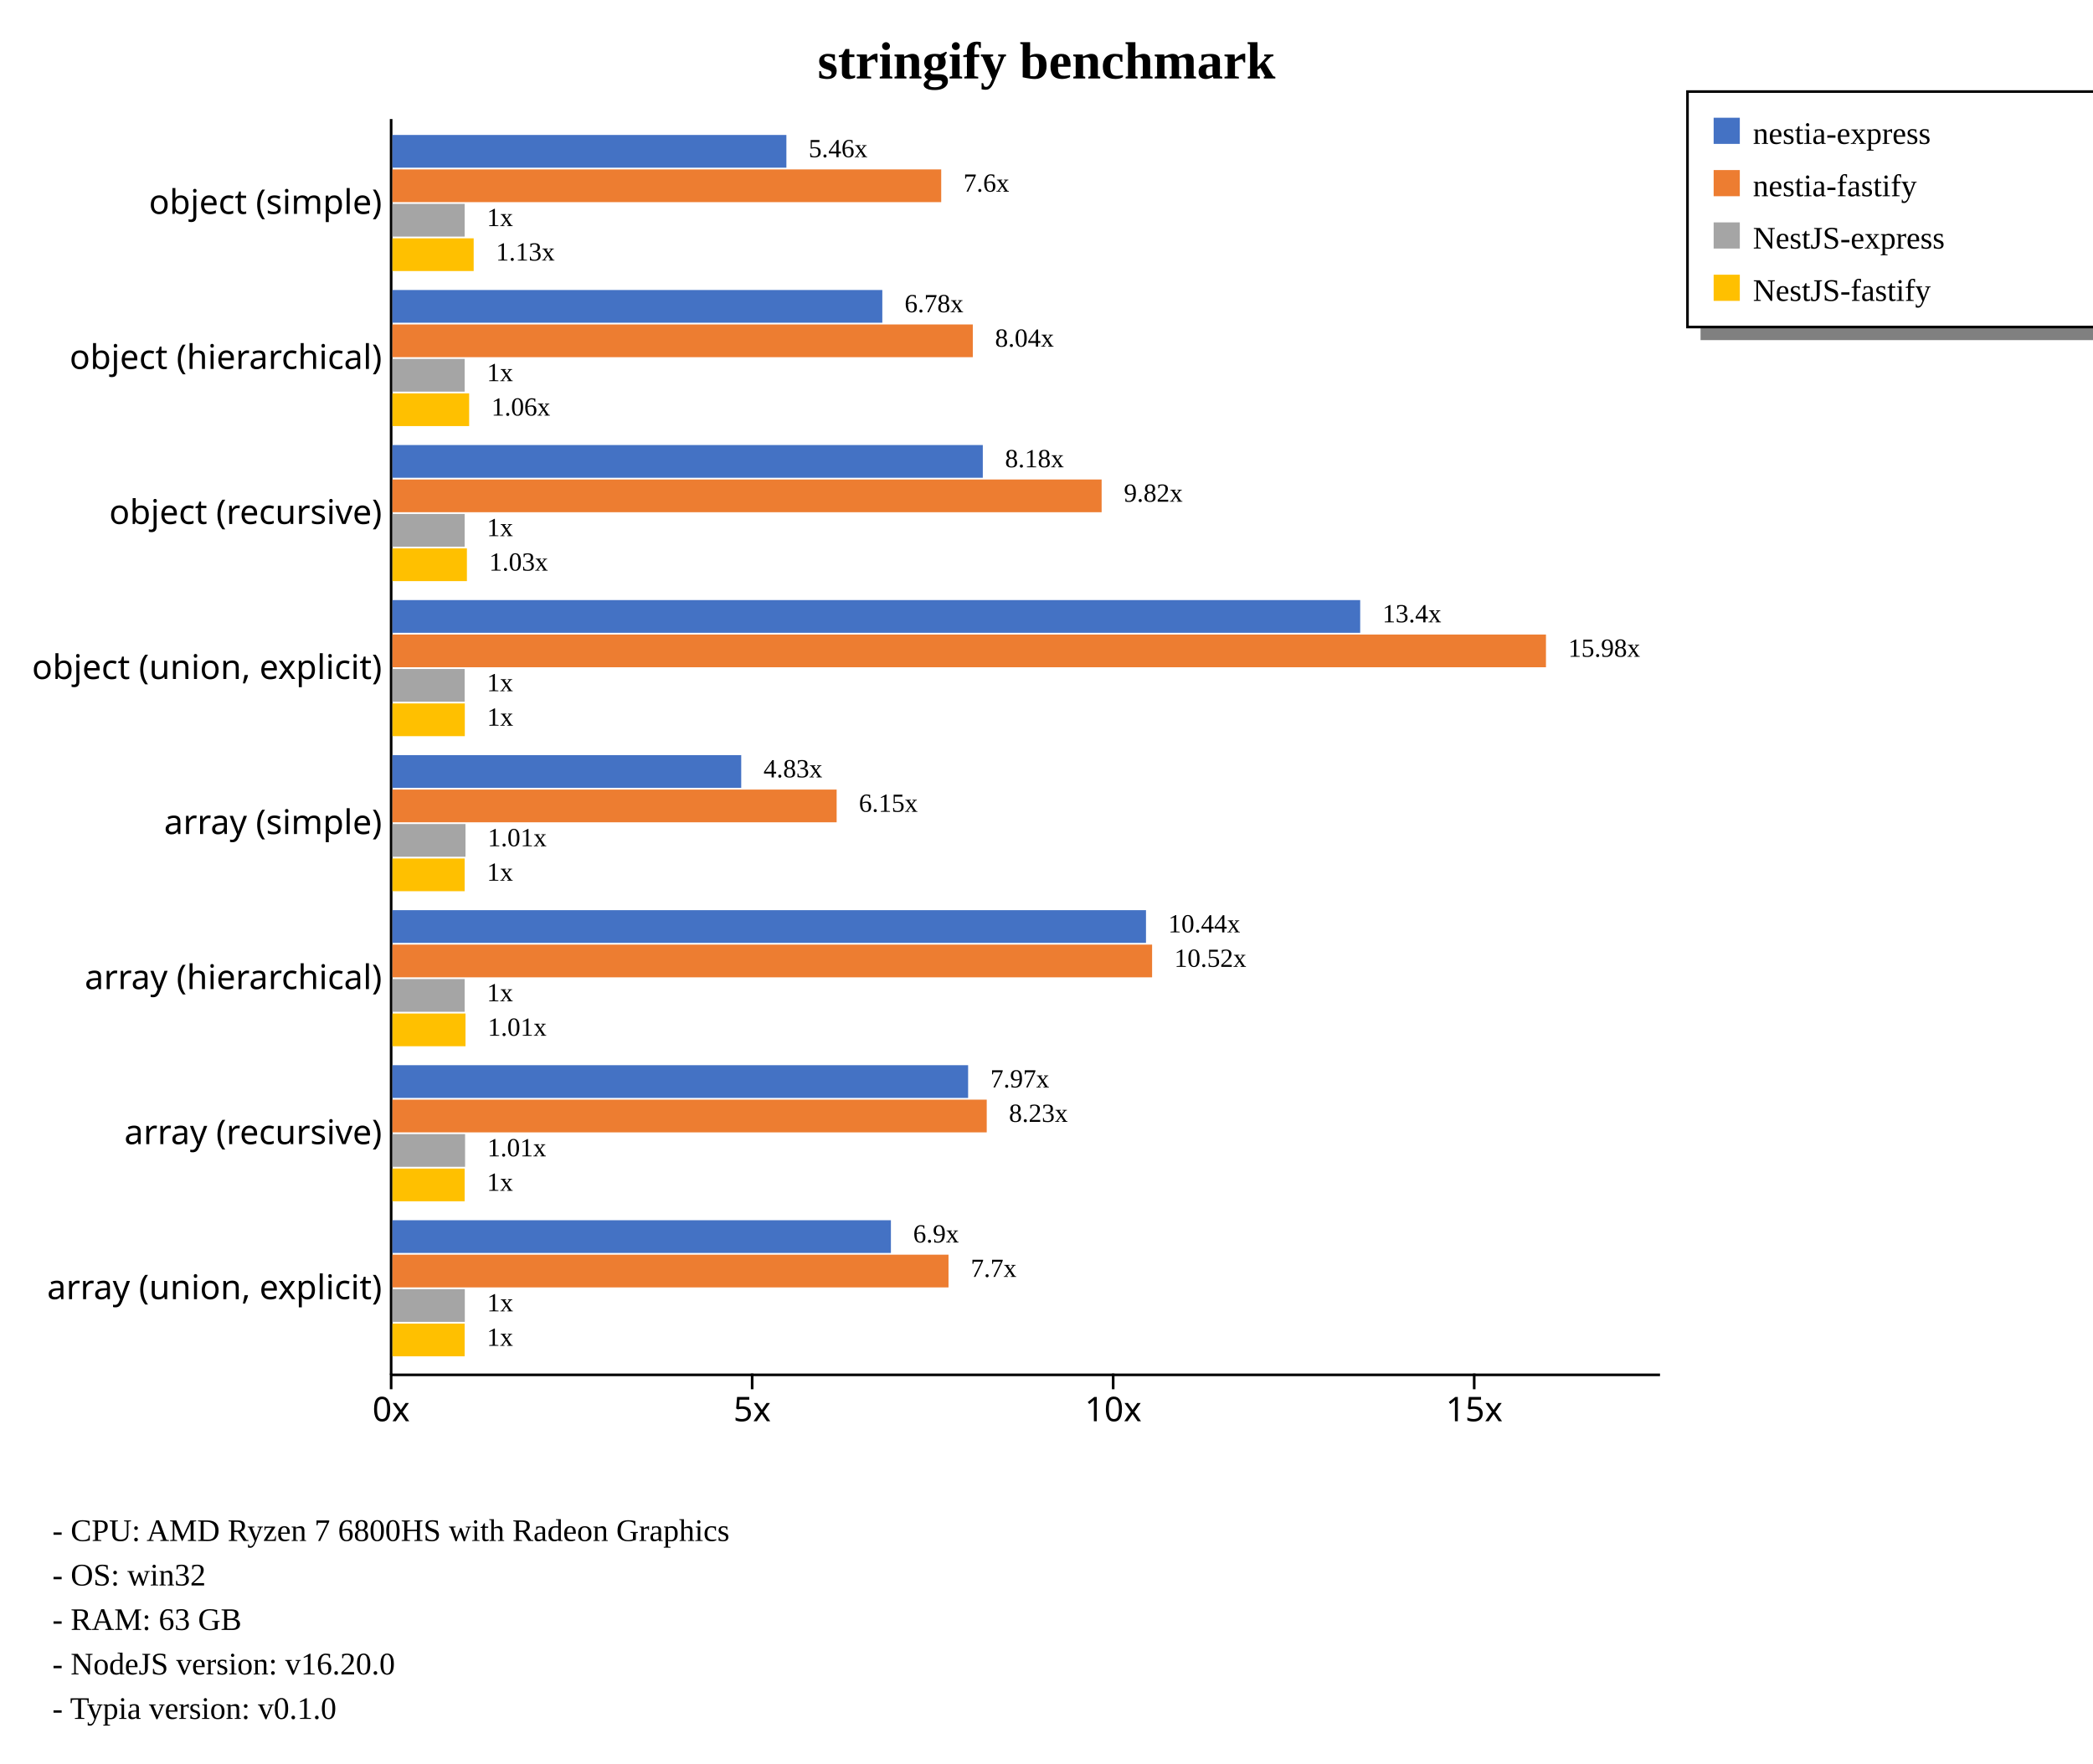
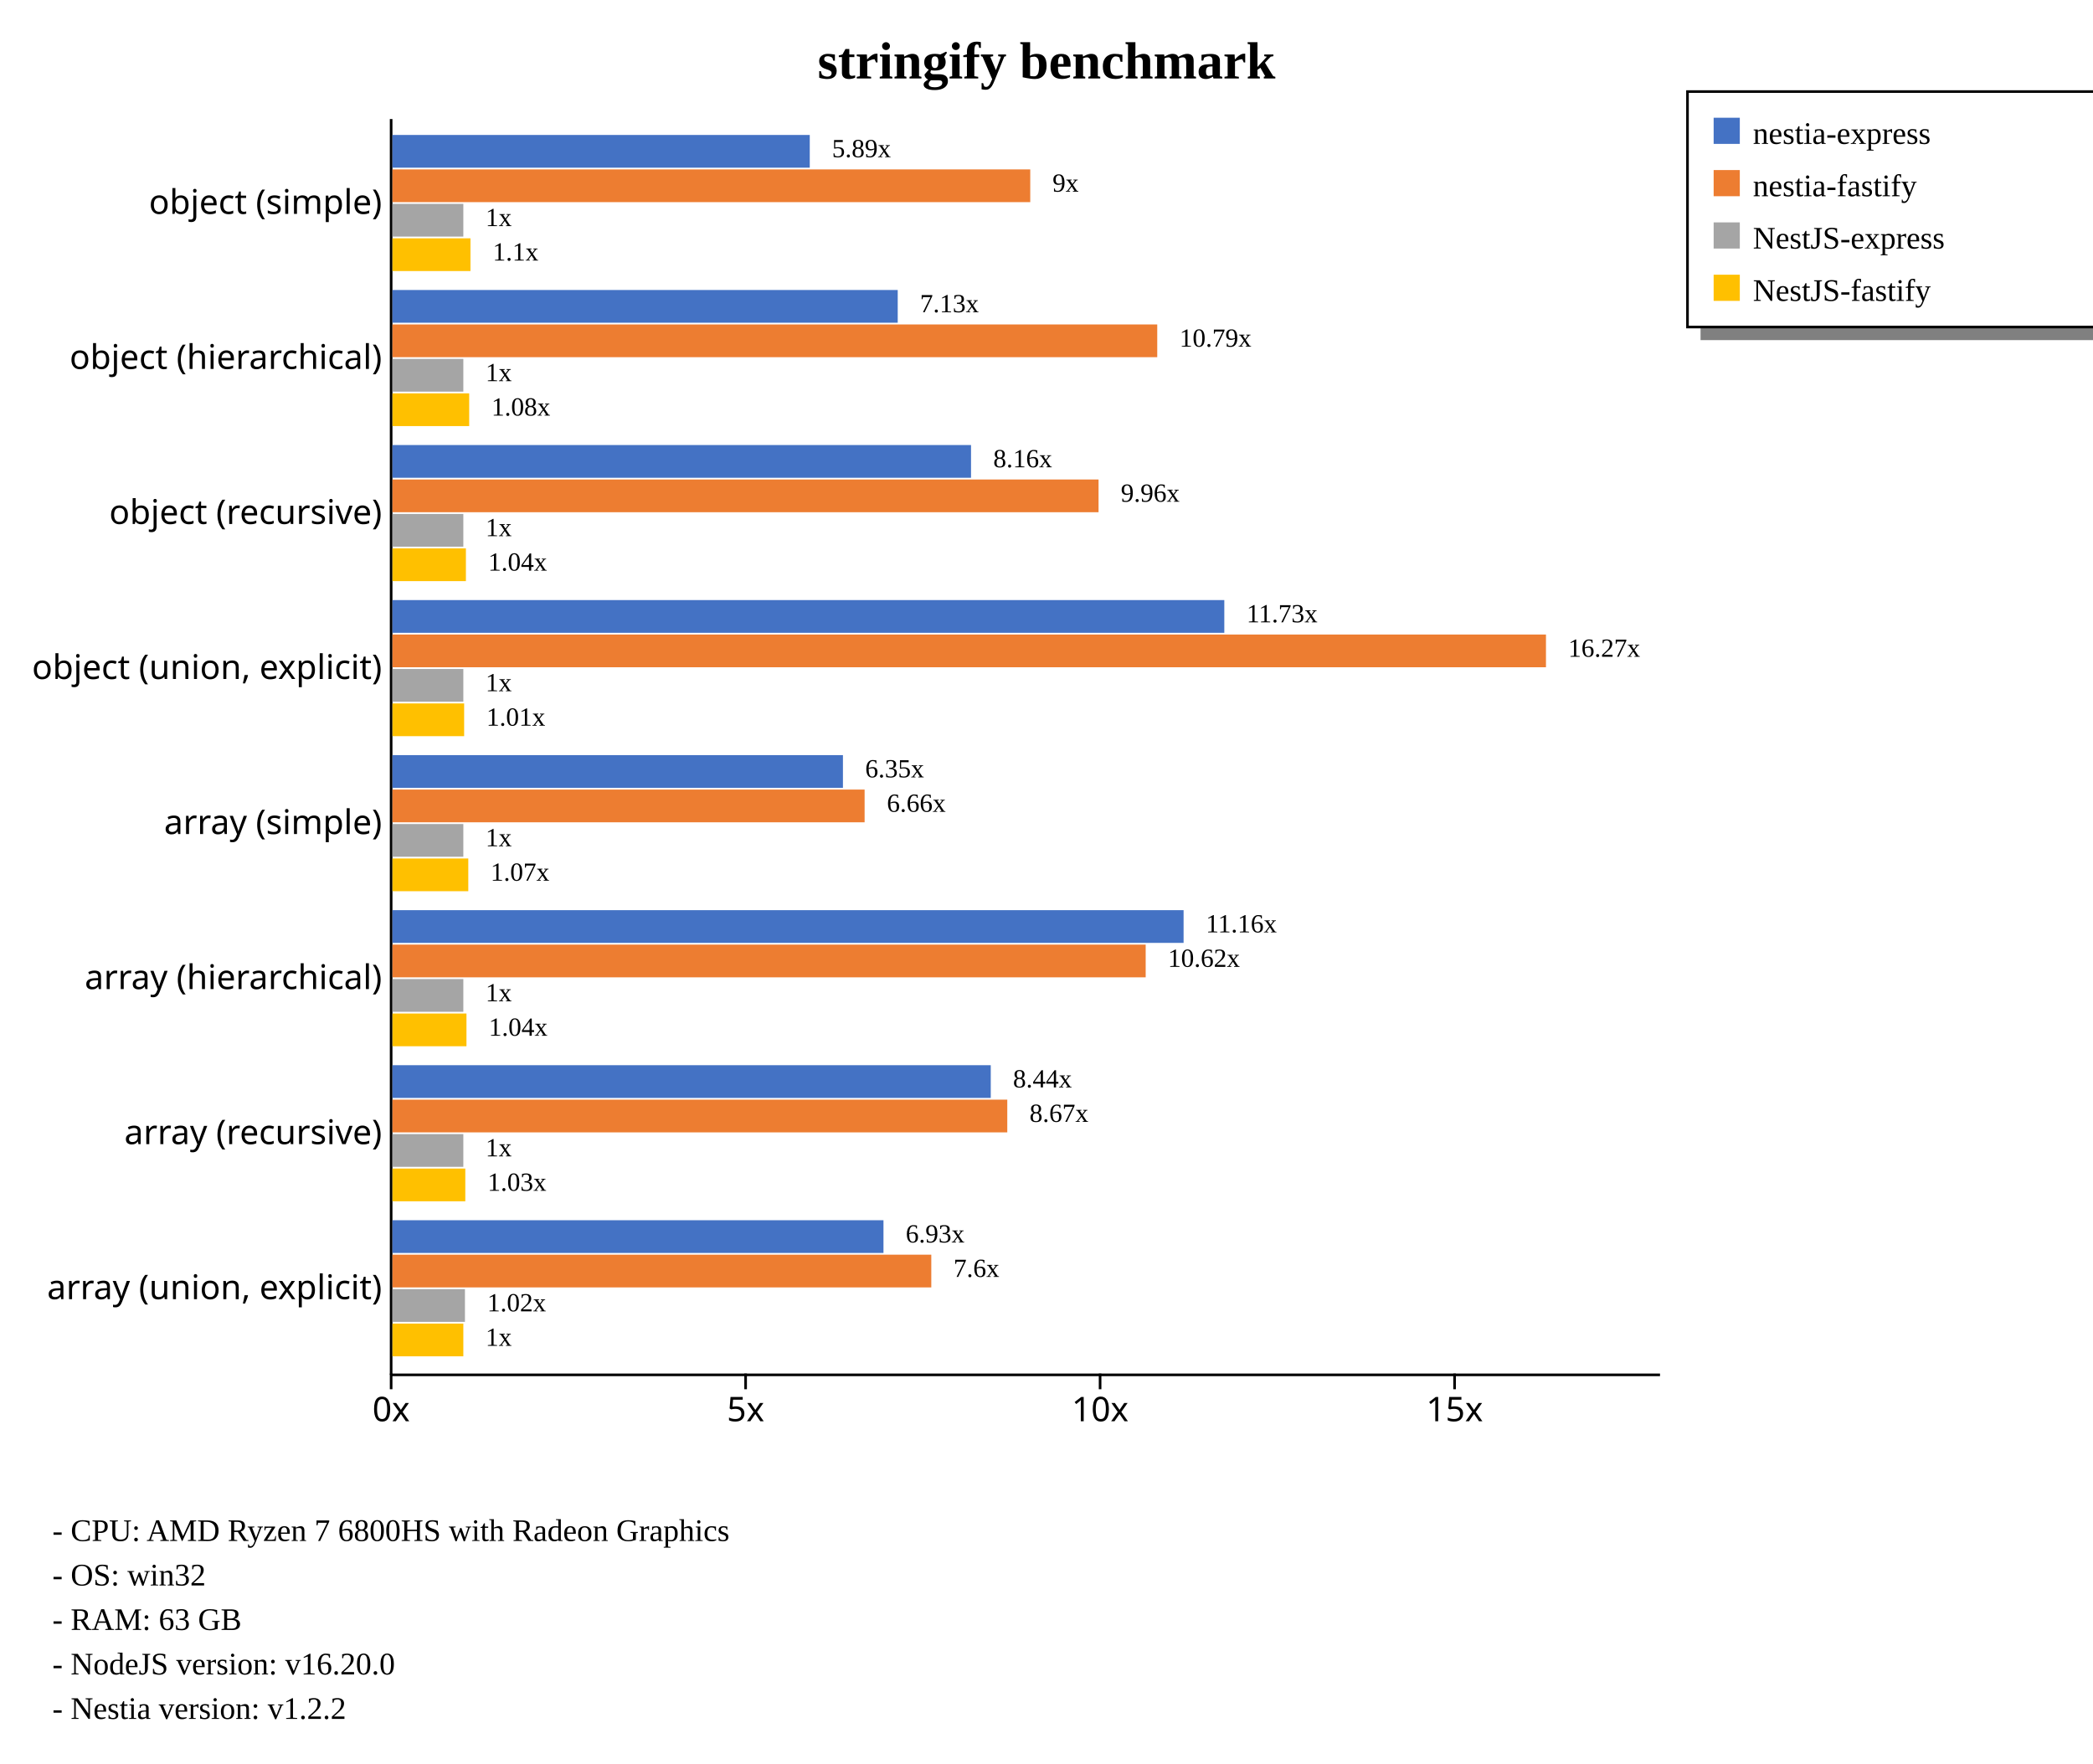
<svg xmlns="http://www.w3.org/2000/svg" width="800" height="674" style="background-color: white;">
  <g class="y axis" transform="translate(149,45)" fill="none" font-size="10" font-family="sans-serif" text-anchor="end" style="font-size: 13px;">
    <path class="domain" stroke="currentColor" d="M0.5,0.5V480.5" />
    <g class="tick" opacity="1" transform="translate(0,32.59259)" style="font-size: 13px;">
      <line stroke="currentColor" x2="0" />
      <text fill="currentColor" x="-3" dy="0.32em">object (simple)    </text>
    </g>
    <g class="tick" opacity="1" transform="translate(0,91.85185)" style="font-size: 13px;">
      <line stroke="currentColor" x2="0" />
      <text fill="currentColor" x="-3" dy="0.32em">object (hierarchical)    </text>
    </g>
    <g class="tick" opacity="1" transform="translate(0,151.1111)" style="font-size: 13px;">
      <line stroke="currentColor" x2="0" />
      <text fill="currentColor" x="-3" dy="0.32em">object (recursive)    </text>
    </g>
    <g class="tick" opacity="1" transform="translate(0,210.3704)" style="font-size: 13px;">
      <line stroke="currentColor" x2="0" />
      <text fill="currentColor" x="-3" dy="0.32em">object (union, explicit)    </text>
    </g>
    <g class="tick" opacity="1" transform="translate(0,269.6296)" style="font-size: 13px;">
      <line stroke="currentColor" x2="0" />
      <text fill="currentColor" x="-3" dy="0.32em">array (simple)    </text>
    </g>
    <g class="tick" opacity="1" transform="translate(0,328.8889)" style="font-size: 13px;">
      <line stroke="currentColor" x2="0" />
      <text fill="currentColor" x="-3" dy="0.32em">array (hierarchical)    </text>
    </g>
    <g class="tick" opacity="1" transform="translate(0,388.1481)" style="font-size: 13px;">
      <line stroke="currentColor" x2="0" />
      <text fill="currentColor" x="-3" dy="0.32em">array (recursive)    </text>
    </g>
    <g class="tick" opacity="1" transform="translate(0,447.4074)" style="font-size: 13px;">
      <line stroke="currentColor" x2="0" />
      <text fill="currentColor" x="-3" dy="0.32em">array (union, explicit)    </text>
    </g>
  </g>
  <g class="x axis" transform="translate(149,525)" fill="none" font-size="10" font-family="sans-serif" text-anchor="middle" style="font-size: 13px;">
    <path class="domain" stroke="currentColor" d="M0.5,0.5H485.5" />
    <g class="tick" opacity="1" transform="translate(0.5,0)" style="font-size: 13px;">
      <line stroke="currentColor" y2="6" />
      <text fill="currentColor" y="9" dy="0.71em">0x</text>
    </g>
-     <g class="tick" opacity="1" transform="translate(138.4939,0)" style="font-size: 13px;">
+     <g class="tick" opacity="1" transform="translate(135.9925,0)" style="font-size: 13px;">
      <line stroke="currentColor" y2="6" />
      <text fill="currentColor" y="9" dy="0.71em">5x</text>
    </g>
-     <g class="tick" opacity="1" transform="translate(276.4878,0)" style="font-size: 13px;">
+     <g class="tick" opacity="1" transform="translate(271.485,0)" style="font-size: 13px;">
      <line stroke="currentColor" y2="6" />
      <text fill="currentColor" y="9" dy="0.71em">10x</text>
    </g>
-     <g class="tick" opacity="1" transform="translate(414.4818,0)" style="font-size: 13px;">
+     <g class="tick" opacity="1" transform="translate(406.9775,0)" style="font-size: 13px;">
      <line stroke="currentColor" y2="6" />
      <text fill="currentColor" y="9" dy="0.71em">15x</text>
    </g>
  </g>
  <text transform="translate(400, 30)" style="text-anchor: middle; font-size: 20px; font-weight: bold;">stringify benchmark</text>
  <rect x="650" y="125" width="230" height="5" fill="gray" />
  <rect x="645" y="35" width="230" height="90" fill="none" stroke="black" />
  <rect x="655" y="45" width="10" height="10" style="fill: #4472c4;" />
  <text x="670" y="55" style="font-size: 12px;">nestia-express</text>
  <rect x="655" y="65" width="10" height="10" style="fill: #ed7d31;" />
  <text x="670" y="75" style="font-size: 12px;">nestia-fastify</text>
  <rect x="655" y="85" width="10" height="10" style="fill: #a5a5a5;" />
  <text x="670" y="95" style="font-size: 12px;">NestJS-express</text>
  <rect x="655" y="105" width="10" height="10" style="fill: #ffc000;" />
  <text x="670" y="115" style="font-size: 12px;">NestJS-fastify</text>
  <text x="20" y="589" style="font-size: 12px;">  - CPU: AMD Ryzen 7 6800HS with Radeon Graphics</text>
  <text x="20" y="606" style="font-size: 12px;">  - OS: win32</text>
  <text x="20" y="623" style="font-size: 12px;">  - RAM: 63 GB</text>
  <text x="20" y="640" style="font-size: 12px;">  - NodeJS version: v16.20.0</text>
-   <text x="20" y="657" style="font-size: 12px;">  - Typia version: v0.1.0</text>
+   <text x="20" y="657" style="font-size: 12px;">  - Nestia version: v1.2.2</text>
  <g style="font-size: 13px;">
    <g style="font-size: 13px;">
-       <rect x="150" y="51.584" width="150.581" height="12.51" fill="#4472c4" />
-       <rect x="150" y="64.753" width="209.756" height="12.51" fill="#ed7d31" />
-       <rect x="150" y="77.922" width="27.599" height="12.51" fill="#a5a5a5" />
-       <rect x="150" y="91.091" width="31.049" height="12.51" fill="#ffc000" />
-       <text class="label" x="309.081" y="60.084" font-size="10px">5.46x</text>
-       <text class="label" x="368.256" y="73.253" font-size="10px">7.6x</text>
-       <text class="label" x="186.099" y="86.422" font-size="10px">1x</text>
-       <text class="label" x="189.549" y="99.591" font-size="10px">1.13x</text>
-       <text class="label" x="305.581" y="61.584" font-size="8px" />
-       <text class="label" x="364.756" y="74.753" font-size="8px" />
-       <text class="label" x="182.599" y="87.922" font-size="8px" />
-       <text class="label" x="186.049" y="101.091" font-size="8px" />
+       <rect x="150" y="51.584" width="159.511" height="12.51" fill="#4472c4" />
+       <rect x="150" y="64.753" width="243.789" height="12.51" fill="#ed7d31" />
+       <rect x="150" y="77.922" width="27.099" height="12.51" fill="#a5a5a5" />
+       <rect x="150" y="91.091" width="29.828" height="12.51" fill="#ffc000" />
+       <text class="label" x="318.011" y="60.084" font-size="10px">5.89x</text>
+       <text class="label" x="402.289" y="73.253" font-size="10px">9x</text>
+       <text class="label" x="185.599" y="86.422" font-size="10px">1x</text>
+       <text class="label" x="188.328" y="99.591" font-size="10px">1.1x</text>
+       <text class="label" x="314.511" y="61.584" font-size="8px" />
+       <text class="label" x="398.789" y="74.753" font-size="8px" />
+       <text class="label" x="182.099" y="87.922" font-size="8px" />
+       <text class="label" x="184.828" y="101.091" font-size="8px" />
    </g>
    <g style="font-size: 13px;">
-       <rect x="150" y="110.844" width="187.245" height="12.51" fill="#4472c4" />
-       <rect x="150" y="124.012" width="221.833" height="12.51" fill="#ed7d31" />
-       <rect x="150" y="137.181" width="27.599" height="12.51" fill="#a5a5a5" />
-       <rect x="150" y="150.35" width="29.324" height="12.51" fill="#ffc000" />
-       <text class="label" x="345.745" y="119.344" font-size="10px">6.78x</text>
-       <text class="label" x="380.333" y="132.512" font-size="10px">8.04x</text>
-       <text class="label" x="186.099" y="145.681" font-size="10px">1x</text>
-       <text class="label" x="187.824" y="158.85" font-size="10px">1.06x</text>
-       <text class="label" x="342.245" y="120.844" font-size="8px" />
-       <text class="label" x="376.833" y="134.012" font-size="8px" />
-       <text class="label" x="182.599" y="147.181" font-size="8px" />
-       <text class="label" x="184.324" y="160.35" font-size="8px" />
+       <rect x="150" y="110.844" width="193.134" height="12.51" fill="#4472c4" />
+       <rect x="150" y="124.012" width="292.327" height="12.51" fill="#ed7d31" />
+       <rect x="150" y="137.181" width="27.099" height="12.51" fill="#a5a5a5" />
+       <rect x="150" y="150.35" width="29.339" height="12.51" fill="#ffc000" />
+       <text class="label" x="351.634" y="119.344" font-size="10px">7.13x</text>
+       <text class="label" x="450.827" y="132.512" font-size="10px">10.79x</text>
+       <text class="label" x="185.599" y="145.681" font-size="10px">1x</text>
+       <text class="label" x="187.839" y="158.85" font-size="10px">1.08x</text>
+       <text class="label" x="348.134" y="120.844" font-size="8px" />
+       <text class="label" x="447.327" y="134.012" font-size="8px" />
+       <text class="label" x="182.099" y="147.181" font-size="8px" />
+       <text class="label" x="184.339" y="160.35" font-size="8px" />
    </g>
    <g style="font-size: 13px;">
-       <rect x="150" y="170.103" width="225.654" height="12.51" fill="#4472c4" />
-       <rect x="150" y="183.272" width="271.071" height="12.51" fill="#ed7d31" />
-       <rect x="150" y="196.44" width="27.599" height="12.51" fill="#a5a5a5" />
-       <rect x="150" y="209.609" width="28.465" height="12.51" fill="#ffc000" />
-       <text class="label" x="384.154" y="178.603" font-size="10px">8.18x</text>
-       <text class="label" x="429.571" y="191.772" font-size="10px">9.82x</text>
-       <text class="label" x="186.099" y="204.94" font-size="10px">1x</text>
-       <text class="label" x="186.965" y="218.109" font-size="10px">1.03x</text>
-       <text class="label" x="380.654" y="180.103" font-size="8px" />
-       <text class="label" x="426.071" y="193.272" font-size="8px" />
-       <text class="label" x="182.599" y="206.44" font-size="8px" />
-       <text class="label" x="183.465" y="219.609" font-size="8px" />
+       <rect x="150" y="170.103" width="221.152" height="12.51" fill="#4472c4" />
+       <rect x="150" y="183.272" width="269.898" height="12.51" fill="#ed7d31" />
+       <rect x="150" y="196.44" width="27.099" height="12.51" fill="#a5a5a5" />
+       <rect x="150" y="209.609" width="28.081" height="12.51" fill="#ffc000" />
+       <text class="label" x="379.652" y="178.603" font-size="10px">8.16x</text>
+       <text class="label" x="428.398" y="191.772" font-size="10px">9.96x</text>
+       <text class="label" x="185.599" y="204.94" font-size="10px">1x</text>
+       <text class="label" x="186.581" y="218.109" font-size="10px">1.04x</text>
+       <text class="label" x="376.152" y="180.103" font-size="8px" />
+       <text class="label" x="424.898" y="193.272" font-size="8px" />
+       <text class="label" x="182.099" y="206.44" font-size="8px" />
+       <text class="label" x="183.081" y="219.609" font-size="8px" />
    </g>
    <g style="font-size: 13px;">
-       <rect x="150" y="229.362" width="369.903" height="12.51" fill="#4472c4" />
+       <rect x="150" y="229.362" width="317.963" height="12.51" fill="#4472c4" />
      <rect x="150" y="242.531" width="440.909" height="12.51" fill="#ed7d31" />
-       <rect x="150" y="255.7" width="27.599" height="12.51" fill="#a5a5a5" />
-       <rect x="150" y="268.868" width="27.664" height="12.51" fill="#ffc000" />
-       <text class="label" x="528.403" y="237.862" font-size="10px">13.4x</text>
-       <text class="label" x="599.409" y="251.031" font-size="10px">15.98x</text>
-       <text class="label" x="186.099" y="264.2" font-size="10px">1x</text>
-       <text class="label" x="186.164" y="277.368" font-size="10px">1x</text>
-       <text class="label" x="524.903" y="239.362" font-size="8px" />
+       <rect x="150" y="255.7" width="27.099" height="12.51" fill="#a5a5a5" />
+       <rect x="150" y="268.868" width="27.408" height="12.51" fill="#ffc000" />
+       <text class="label" x="476.463" y="237.862" font-size="10px">11.73x</text>
+       <text class="label" x="599.409" y="251.031" font-size="10px">16.27x</text>
+       <text class="label" x="185.599" y="264.2" font-size="10px">1x</text>
+       <text class="label" x="185.908" y="277.368" font-size="10px">1.01x</text>
+       <text class="label" x="472.963" y="239.362" font-size="8px" />
      <text class="label" x="595.909" y="252.531" font-size="8px" />
-       <text class="label" x="182.599" y="265.7" font-size="8px" />
-       <text class="label" x="182.664" y="278.868" font-size="8px" />
+       <text class="label" x="182.099" y="265.7" font-size="8px" />
+       <text class="label" x="182.408" y="278.868" font-size="8px" />
    </g>
    <g style="font-size: 13px;">
-       <rect x="150" y="288.621" width="133.315" height="12.51" fill="#4472c4" />
-       <rect x="150" y="301.79" width="169.786" height="12.51" fill="#ed7d31" />
-       <rect x="150" y="314.959" width="27.925" height="12.51" fill="#a5a5a5" />
-       <rect x="150" y="328.128" width="27.599" height="12.51" fill="#ffc000" />
-       <text class="label" x="291.815" y="297.121" font-size="10px">4.83x</text>
-       <text class="label" x="328.286" y="310.29" font-size="10px">6.15x</text>
-       <text class="label" x="186.425" y="323.459" font-size="10px">1.01x</text>
-       <text class="label" x="186.099" y="336.628" font-size="10px">1x</text>
-       <text class="label" x="288.315" y="298.621" font-size="8px" />
-       <text class="label" x="324.786" y="311.79" font-size="8px" />
-       <text class="label" x="182.925" y="324.959" font-size="8px" />
-       <text class="label" x="182.599" y="338.128" font-size="8px" />
+       <rect x="150" y="288.621" width="172.193" height="12.51" fill="#4472c4" />
+       <rect x="150" y="301.79" width="180.476" height="12.51" fill="#ed7d31" />
+       <rect x="150" y="314.959" width="27.099" height="12.51" fill="#a5a5a5" />
+       <rect x="150" y="328.128" width="28.993" height="12.51" fill="#ffc000" />
+       <text class="label" x="330.693" y="297.121" font-size="10px">6.35x</text>
+       <text class="label" x="338.976" y="310.29" font-size="10px">6.66x</text>
+       <text class="label" x="185.599" y="323.459" font-size="10px">1x</text>
+       <text class="label" x="187.493" y="336.628" font-size="10px">1.07x</text>
+       <text class="label" x="327.193" y="298.621" font-size="8px" />
+       <text class="label" x="335.476" y="311.79" font-size="8px" />
+       <text class="label" x="182.099" y="324.959" font-size="8px" />
+       <text class="label" x="183.993" y="338.128" font-size="8px" />
    </g>
    <g style="font-size: 13px;">
-       <rect x="150" y="347.881" width="288.028" height="12.51" fill="#4472c4" />
-       <rect x="150" y="361.049" width="290.364" height="12.51" fill="#ed7d31" />
-       <rect x="150" y="374.218" width="27.599" height="12.51" fill="#a5a5a5" />
-       <rect x="150" y="387.387" width="27.927" height="12.51" fill="#ffc000" />
-       <text class="label" x="446.528" y="356.381" font-size="10px">10.44x</text>
-       <text class="label" x="448.864" y="369.549" font-size="10px">10.52x</text>
-       <text class="label" x="186.099" y="382.718" font-size="10px">1x</text>
-       <text class="label" x="186.427" y="395.887" font-size="10px">1.01x</text>
-       <text class="label" x="443.028" y="357.881" font-size="8px" />
-       <text class="label" x="445.364" y="371.049" font-size="8px" />
-       <text class="label" x="182.599" y="384.218" font-size="8px" />
-       <text class="label" x="182.927" y="397.387" font-size="8px" />
+       <rect x="150" y="347.881" width="302.396" height="12.51" fill="#4472c4" />
+       <rect x="150" y="361.049" width="287.91" height="12.51" fill="#ed7d31" />
+       <rect x="150" y="374.218" width="27.099" height="12.51" fill="#a5a5a5" />
+       <rect x="150" y="387.387" width="28.296" height="12.51" fill="#ffc000" />
+       <text class="label" x="460.896" y="356.381" font-size="10px">11.16x</text>
+       <text class="label" x="446.41" y="369.549" font-size="10px">10.62x</text>
+       <text class="label" x="185.599" y="382.718" font-size="10px">1x</text>
+       <text class="label" x="186.796" y="395.887" font-size="10px">1.04x</text>
+       <text class="label" x="457.396" y="357.881" font-size="8px" />
+       <text class="label" x="442.91" y="371.049" font-size="8px" />
+       <text class="label" x="182.099" y="384.218" font-size="8px" />
+       <text class="label" x="183.296" y="397.387" font-size="8px" />
    </g>
    <g style="font-size: 13px;">
-       <rect x="150" y="407.14" width="220.039" height="12.51" fill="#4472c4" />
-       <rect x="150" y="420.309" width="227.155" height="12.51" fill="#ed7d31" />
-       <rect x="150" y="433.477" width="27.766" height="12.51" fill="#a5a5a5" />
-       <rect x="150" y="446.646" width="27.599" height="12.51" fill="#ffc000" />
-       <text class="label" x="378.539" y="415.64" font-size="10px">7.97x</text>
-       <text class="label" x="385.655" y="428.809" font-size="10px">8.23x</text>
-       <text class="label" x="186.266" y="441.977" font-size="10px">1.01x</text>
-       <text class="label" x="186.099" y="455.146" font-size="10px">1x</text>
-       <text class="label" x="375.039" y="417.14" font-size="8px" />
-       <text class="label" x="382.155" y="430.309" font-size="8px" />
-       <text class="label" x="182.766" y="443.477" font-size="8px" />
-       <text class="label" x="182.599" y="456.646" font-size="8px" />
+       <rect x="150" y="407.14" width="228.694" height="12.51" fill="#4472c4" />
+       <rect x="150" y="420.309" width="235.01" height="12.51" fill="#ed7d31" />
+       <rect x="150" y="433.477" width="27.099" height="12.51" fill="#a5a5a5" />
+       <rect x="150" y="446.646" width="27.85" height="12.51" fill="#ffc000" />
+       <text class="label" x="387.194" y="415.64" font-size="10px">8.44x</text>
+       <text class="label" x="393.51" y="428.809" font-size="10px">8.67x</text>
+       <text class="label" x="185.599" y="441.977" font-size="10px">1x</text>
+       <text class="label" x="186.35" y="455.146" font-size="10px">1.03x</text>
+       <text class="label" x="383.694" y="417.14" font-size="8px" />
+       <text class="label" x="390.01" y="430.309" font-size="8px" />
+       <text class="label" x="182.099" y="443.477" font-size="8px" />
+       <text class="label" x="182.85" y="456.646" font-size="8px" />
    </g>
    <g style="font-size: 13px;">
-       <rect x="150" y="466.399" width="190.527" height="12.51" fill="#4472c4" />
-       <rect x="150" y="479.568" width="212.545" height="12.51" fill="#ed7d31" />
-       <rect x="150" y="492.737" width="27.661" height="12.51" fill="#a5a5a5" />
-       <rect x="150" y="505.905" width="27.599" height="12.51" fill="#ffc000" />
-       <text class="label" x="349.027" y="474.899" font-size="10px">6.9x</text>
-       <text class="label" x="371.045" y="488.068" font-size="10px">7.7x</text>
-       <text class="label" x="186.161" y="501.237" font-size="10px">1x</text>
-       <text class="label" x="186.099" y="514.405" font-size="10px">1x</text>
-       <text class="label" x="345.527" y="476.399" font-size="8px" />
-       <text class="label" x="367.545" y="489.568" font-size="8px" />
-       <text class="label" x="182.661" y="502.737" font-size="8px" />
-       <text class="label" x="182.599" y="515.905" font-size="8px" />
+       <rect x="150" y="466.399" width="187.688" height="12.51" fill="#4472c4" />
+       <rect x="150" y="479.568" width="205.965" height="12.51" fill="#ed7d31" />
+       <rect x="150" y="492.737" width="27.713" height="12.51" fill="#a5a5a5" />
+       <rect x="150" y="505.905" width="27.099" height="12.51" fill="#ffc000" />
+       <text class="label" x="346.188" y="474.899" font-size="10px">6.93x</text>
+       <text class="label" x="364.465" y="488.068" font-size="10px">7.6x</text>
+       <text class="label" x="186.213" y="501.237" font-size="10px">1.02x</text>
+       <text class="label" x="185.599" y="514.405" font-size="10px">1x</text>
+       <text class="label" x="342.688" y="476.399" font-size="8px" />
+       <text class="label" x="360.965" y="489.568" font-size="8px" />
+       <text class="label" x="182.713" y="502.737" font-size="8px" />
+       <text class="label" x="182.099" y="515.905" font-size="8px" />
    </g>
  </g>
</svg>
